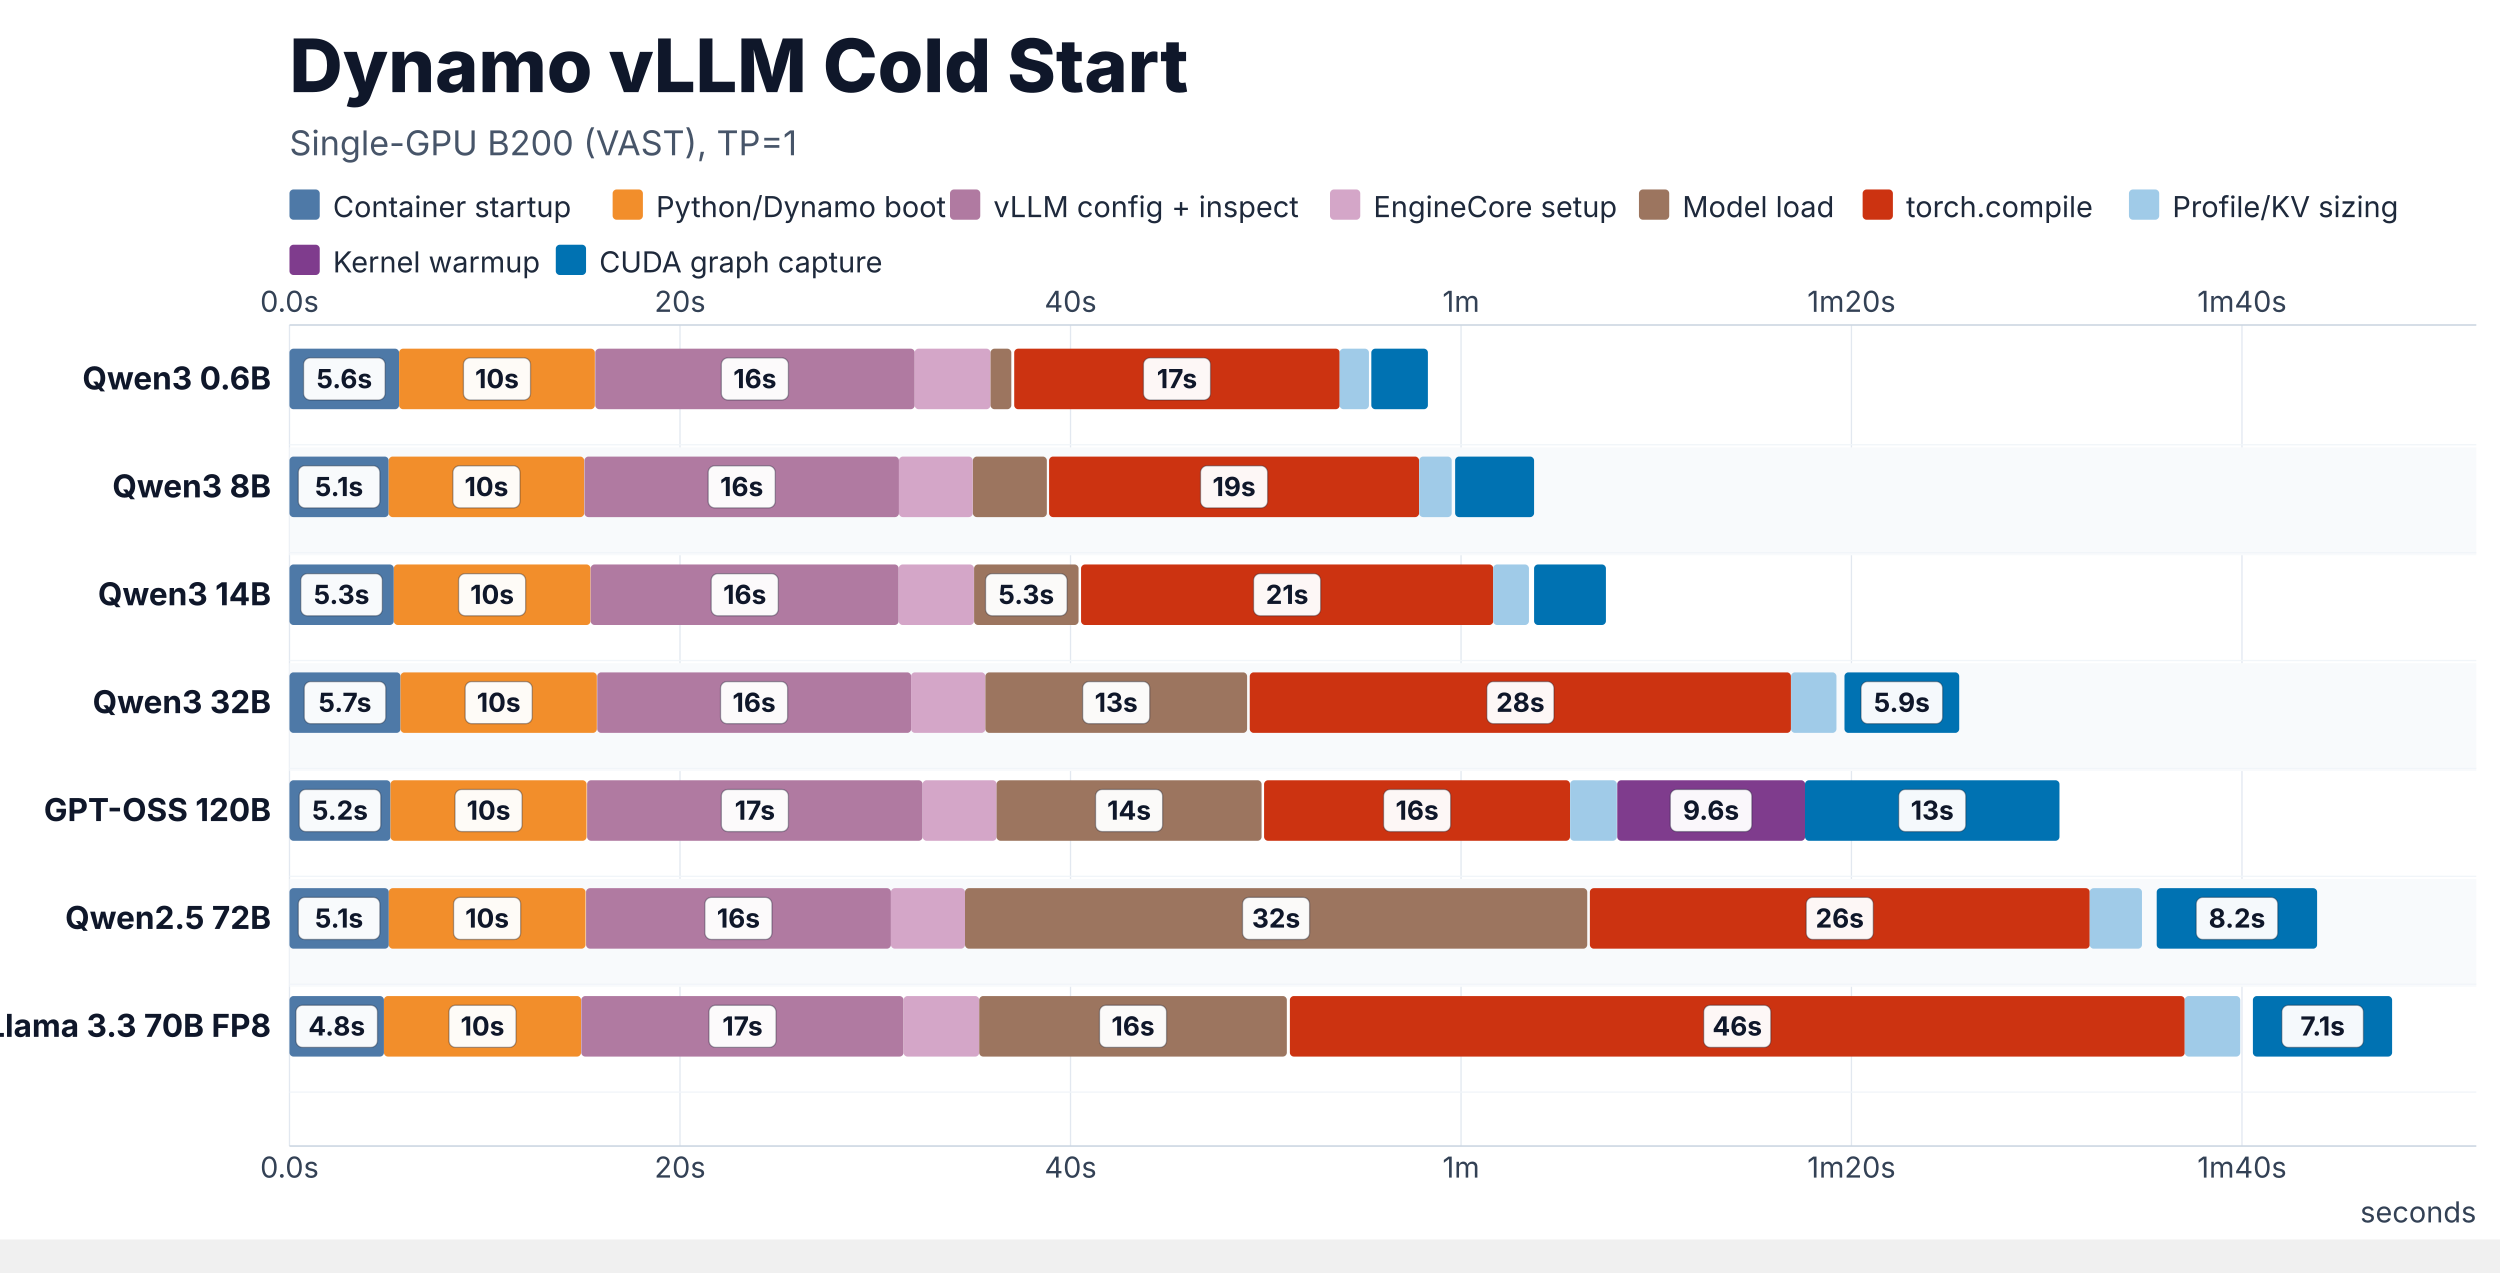
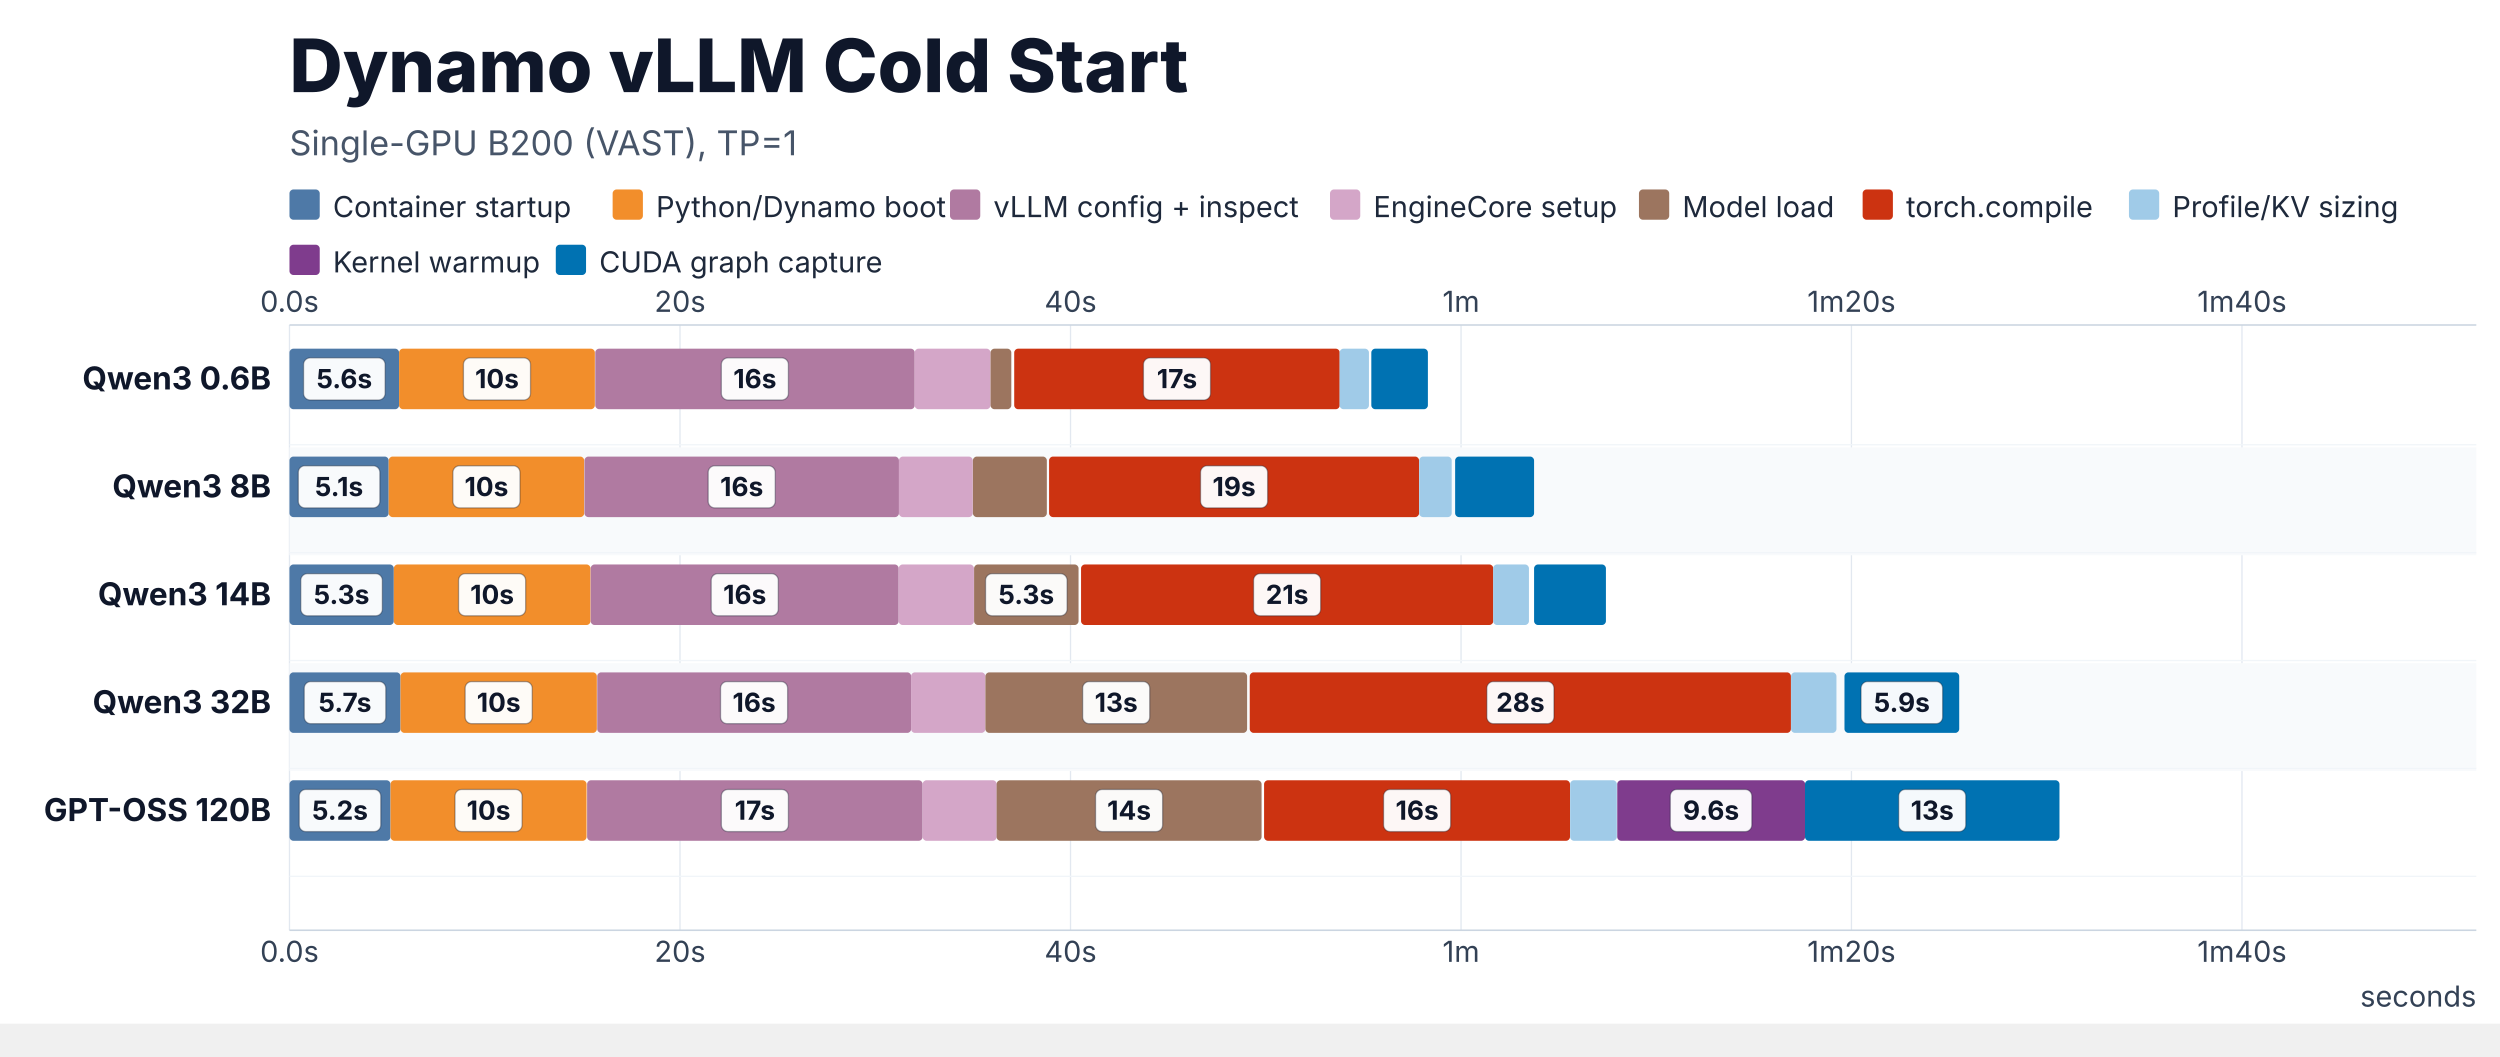
- <svg xmlns="http://www.w3.org/2000/svg" width="1900" height="967" viewBox="0 0 1900 967" role="img" aria-label="Dynamo vLLM cold start serial critical path Gantt chart">
-   <rect width="1900" height="942" fill="#FFFFFF" />
+ <svg xmlns="http://www.w3.org/2000/svg" width="1900" height="803" viewBox="0 0 1900 803" role="img" aria-label="Dynamo vLLM cold start serial critical path Gantt chart">
+   <rect width="1900" height="778" fill="#FFFFFF" />
  <style>
  text { font-family: Inter, ui-sans-serif, system-ui, -apple-system, BlinkMacSystemFont, "Segoe UI", sans-serif; letter-spacing: 0; }
  .title { font-size: 56px; font-weight: 760; fill: #0F172A; }
  .subtitle { font-size: 26px; fill: #475569; }
  .axis { font-size: 22px; fill: #334155; }
  .model { font-size: 24px; font-weight: 700; fill: #0F172A; }
  .legend { font-size: 22px; fill: #1E293B; }
  .bar-label { font-size: 20px; font-weight: 720; }
  .note { font-size: 18px; fill: #64748B; }
</style>
  <text x="220" y="70" class="title">Dynamo vLLM Cold Start</text>
  <text x="220" y="118" class="subtitle">Single-GPU B200 (VAST), TP=1</text>
  <rect x="220" y="144" width="23" height="23" rx="3" fill="#4E79A7" />
  <text x="253" y="165" class="legend">Container startup</text>
  <rect x="465.6" y="144" width="23" height="23" rx="3" fill="#F28E2B" />
  <text x="498.6" y="165" class="legend">Python/Dynamo boot</text>
  <rect x="722" y="144" width="23" height="23" rx="3" fill="#B07AA1" />
  <text x="755" y="165" class="legend">vLLM config + inspect</text>
  <rect x="1010.8" y="144" width="23" height="23" rx="3" fill="#D4A6C8" />
  <text x="1043.8" y="165" class="legend">EngineCore setup</text>
  <rect x="1245.6" y="144" width="23" height="23" rx="3" fill="#9C755F" />
  <text x="1278.6" y="165" class="legend">Model load</text>
  <rect x="1415.6" y="144" width="23" height="23" rx="3" fill="#CC3311" />
  <text x="1448.6" y="165" class="legend">torch.compile</text>
  <rect x="1618" y="144" width="23" height="23" rx="3" fill="#A0CBE8" />
  <text x="1651" y="165" class="legend">Profile/KV sizing</text>
  <rect x="220" y="186" width="23" height="23" rx="3" fill="#7F3C8D" />
  <text x="253" y="207" class="legend">Kernel warmup</text>
  <rect x="422.4" y="186" width="23" height="23" rx="3" fill="#0072B2" />
  <text x="455.4" y="207" class="legend">CUDA graph capture</text>
-   <line x1="220.0" y1="247" x2="220.0" y2="871" stroke="#E2E8F0" stroke-width="1" />
+   <line x1="220.0" y1="247" x2="220.0" y2="707" stroke="#E2E8F0" stroke-width="1" />
  <text x="220.0" y="237" class="axis" text-anchor="middle">0.0s</text>
-   <text x="220.0" y="895" class="axis" text-anchor="middle">0.0s</text>
-   <line x1="516.8" y1="247" x2="516.8" y2="871" stroke="#E2E8F0" stroke-width="1" />
+   <text x="220.0" y="731" class="axis" text-anchor="middle">0.0s</text>
+   <line x1="516.8" y1="247" x2="516.8" y2="707" stroke="#E2E8F0" stroke-width="1" />
  <text x="516.8" y="237" class="axis" text-anchor="middle">20s</text>
-   <text x="516.8" y="895" class="axis" text-anchor="middle">20s</text>
-   <line x1="813.6" y1="247" x2="813.6" y2="871" stroke="#E2E8F0" stroke-width="1" />
+   <text x="516.8" y="731" class="axis" text-anchor="middle">20s</text>
+   <line x1="813.6" y1="247" x2="813.6" y2="707" stroke="#E2E8F0" stroke-width="1" />
  <text x="813.6" y="237" class="axis" text-anchor="middle">40s</text>
-   <text x="813.6" y="895" class="axis" text-anchor="middle">40s</text>
-   <line x1="1110.4" y1="247" x2="1110.4" y2="871" stroke="#E2E8F0" stroke-width="1" />
+   <text x="813.6" y="731" class="axis" text-anchor="middle">40s</text>
+   <line x1="1110.4" y1="247" x2="1110.4" y2="707" stroke="#E2E8F0" stroke-width="1" />
  <text x="1110.4" y="237" class="axis" text-anchor="middle">1m</text>
-   <text x="1110.4" y="895" class="axis" text-anchor="middle">1m</text>
-   <line x1="1407.1" y1="247" x2="1407.1" y2="871" stroke="#E2E8F0" stroke-width="1" />
+   <text x="1110.4" y="731" class="axis" text-anchor="middle">1m</text>
+   <line x1="1407.1" y1="247" x2="1407.1" y2="707" stroke="#E2E8F0" stroke-width="1" />
  <text x="1407.1" y="237" class="axis" text-anchor="middle">1m20s</text>
-   <text x="1407.1" y="895" class="axis" text-anchor="middle">1m20s</text>
-   <line x1="1703.9" y1="247" x2="1703.9" y2="871" stroke="#E2E8F0" stroke-width="1" />
+   <text x="1407.1" y="731" class="axis" text-anchor="middle">1m20s</text>
+   <line x1="1703.9" y1="247" x2="1703.9" y2="707" stroke="#E2E8F0" stroke-width="1" />
  <text x="1703.9" y="237" class="axis" text-anchor="middle">1m40s</text>
-   <text x="1703.9" y="895" class="axis" text-anchor="middle">1m40s</text>
+   <text x="1703.9" y="731" class="axis" text-anchor="middle">1m40s</text>
  <line x1="220" y1="247" x2="1882" y2="247" stroke="#CBD5E1" stroke-width="1.2" />
-   <line x1="220" y1="871" x2="1882" y2="871" stroke="#CBD5E1" stroke-width="1.2" />
-   <text x="1882" y="929" class="axis" text-anchor="end">seconds</text>
+   <line x1="220" y1="707" x2="1882" y2="707" stroke="#CBD5E1" stroke-width="1.2" />
+   <text x="1882" y="765" class="axis" text-anchor="end">seconds</text>
  <line x1="220" y1="338" x2="1882" y2="338" stroke="#F1F5F9" stroke-width="1" />
  <text x="206" y="296" class="model" text-anchor="end">Qwen3 0.6B</text>
  <rect x="220.0" y="265" width="83.3" height="46" rx="3" fill="#4E79A7">
</rect>
  <rect x="230.7" y="272" width="62.0" height="32" rx="5" fill="#FFFFFF" fill-opacity="0.96" stroke="#0F172A" stroke-opacity="0.35" />
  <text x="261.7" y="295" class="bar-label" fill="#0F172A" text-anchor="middle">5.6s</text>
  <rect x="303.3" y="265" width="148.8" height="46" rx="3" fill="#F28E2B">
</rect>
  <rect x="352.2" y="272" width="51.0" height="32" rx="5" fill="#FFFFFF" fill-opacity="0.96" stroke="#0F172A" stroke-opacity="0.35" />
  <text x="377.7" y="295" class="bar-label" fill="#0F172A" text-anchor="middle">10s</text>
  <rect x="452.4" y="265" width="242.8" height="46" rx="3" fill="#B07AA1">
</rect>
  <rect x="548.2" y="272" width="51.0" height="32" rx="5" fill="#FFFFFF" fill-opacity="0.96" stroke="#0F172A" stroke-opacity="0.35" />
  <text x="573.7" y="295" class="bar-label" fill="#0F172A" text-anchor="middle">16s</text>
  <rect x="695.1" y="265" width="57.7" height="46" rx="3" fill="#D4A6C8">
</rect>
  <rect x="752.8" y="265" width="15.8" height="46" rx="3" fill="#9C755F">
</rect>
  <rect x="770.8" y="265" width="247.4" height="46" rx="3" fill="#CC3311">
</rect>
  <rect x="869.0" y="272" width="51.0" height="32" rx="5" fill="#FFFFFF" fill-opacity="0.96" stroke="#0F172A" stroke-opacity="0.35" />
  <text x="894.5" y="295" class="bar-label" fill="#0F172A" text-anchor="middle">17s</text>
  <rect x="1018.1" y="265" width="22.3" height="46" rx="3" fill="#A0CBE8">
</rect>
  <rect x="1042.2" y="265" width="43.0" height="46" rx="3" fill="#0072B2">
</rect>
  <rect x="220" y="340" width="1662" height="82" fill="#F8FAFC" />
  <line x1="220" y1="420" x2="1882" y2="420" stroke="#F1F5F9" stroke-width="1" />
  <text x="206" y="378" class="model" text-anchor="end">Qwen3 8B</text>
  <rect x="220.0" y="347" width="75.4" height="46" rx="3" fill="#4E79A7">
</rect>
  <rect x="226.7" y="354" width="62.0" height="32" rx="5" fill="#FFFFFF" fill-opacity="0.96" stroke="#0F172A" stroke-opacity="0.35" />
  <text x="257.7" y="377" class="bar-label" fill="#0F172A" text-anchor="middle">5.1s</text>
  <rect x="295.4" y="347" width="148.6" height="46" rx="3" fill="#F28E2B">
</rect>
  <rect x="344.2" y="354" width="51.0" height="32" rx="5" fill="#FFFFFF" fill-opacity="0.96" stroke="#0F172A" stroke-opacity="0.35" />
  <text x="369.7" y="377" class="bar-label" fill="#0F172A" text-anchor="middle">10s</text>
  <rect x="444.2" y="347" width="239.0" height="46" rx="3" fill="#B07AA1">
</rect>
  <rect x="538.2" y="354" width="51.0" height="32" rx="5" fill="#FFFFFF" fill-opacity="0.96" stroke="#0F172A" stroke-opacity="0.35" />
  <text x="563.7" y="377" class="bar-label" fill="#0F172A" text-anchor="middle">16s</text>
  <rect x="683.2" y="347" width="56.1" height="46" rx="3" fill="#D4A6C8">
</rect>
  <rect x="739.4" y="347" width="56.2" height="46" rx="3" fill="#9C755F">
</rect>
  <rect x="797.3" y="347" width="281.2" height="46" rx="3" fill="#CC3311">
</rect>
  <rect x="912.4" y="354" width="51.0" height="32" rx="5" fill="#FFFFFF" fill-opacity="0.96" stroke="#0F172A" stroke-opacity="0.35" />
  <text x="937.9" y="377" class="bar-label" fill="#0F172A" text-anchor="middle">19s</text>
  <rect x="1078.6" y="347" width="24.7" height="46" rx="3" fill="#A0CBE8">
</rect>
  <rect x="1105.9" y="347" width="60.0" height="46" rx="3" fill="#0072B2">
</rect>
  <line x1="220" y1="502" x2="1882" y2="502" stroke="#F1F5F9" stroke-width="1" />
  <text x="206" y="460" class="model" text-anchor="end">Qwen3 14B</text>
  <rect x="220.0" y="429" width="79.3" height="46" rx="3" fill="#4E79A7">
</rect>
  <rect x="228.6" y="436" width="62.0" height="32" rx="5" fill="#FFFFFF" fill-opacity="0.96" stroke="#0F172A" stroke-opacity="0.35" />
  <text x="259.6" y="459" class="bar-label" fill="#0F172A" text-anchor="middle">5.3s</text>
  <rect x="299.3" y="429" width="149.5" height="46" rx="3" fill="#F28E2B">
</rect>
  <rect x="348.5" y="436" width="51.0" height="32" rx="5" fill="#FFFFFF" fill-opacity="0.96" stroke="#0F172A" stroke-opacity="0.35" />
  <text x="374.0" y="459" class="bar-label" fill="#0F172A" text-anchor="middle">10s</text>
  <rect x="448.9" y="429" width="234.1" height="46" rx="3" fill="#B07AA1">
</rect>
  <rect x="540.5" y="436" width="51.0" height="32" rx="5" fill="#FFFFFF" fill-opacity="0.96" stroke="#0F172A" stroke-opacity="0.35" />
  <text x="566.0" y="459" class="bar-label" fill="#0F172A" text-anchor="middle">16s</text>
  <rect x="683.0" y="429" width="57.2" height="46" rx="3" fill="#D4A6C8">
</rect>
  <rect x="740.3" y="429" width="79.4" height="46" rx="3" fill="#9C755F">
</rect>
  <rect x="749.0" y="436" width="62.0" height="32" rx="5" fill="#FFFFFF" fill-opacity="0.96" stroke="#0F172A" stroke-opacity="0.35" />
  <text x="780.0" y="459" class="bar-label" fill="#0F172A" text-anchor="middle">5.3s</text>
  <rect x="821.6" y="429" width="313.3" height="46" rx="3" fill="#CC3311">
</rect>
  <rect x="952.7" y="436" width="51.0" height="32" rx="5" fill="#FFFFFF" fill-opacity="0.96" stroke="#0F172A" stroke-opacity="0.35" />
  <text x="978.2" y="459" class="bar-label" fill="#0F172A" text-anchor="middle">21s</text>
  <rect x="1134.8" y="429" width="27.2" height="46" rx="3" fill="#A0CBE8">
</rect>
  <rect x="1165.9" y="429" width="54.6" height="46" rx="3" fill="#0072B2">
</rect>
  <rect x="220" y="504" width="1662" height="82" fill="#F8FAFC" />
  <line x1="220" y1="584" x2="1882" y2="584" stroke="#F1F5F9" stroke-width="1" />
  <text x="206" y="542" class="model" text-anchor="end">Qwen3 32B</text>
  <rect x="220.0" y="511" width="84.4" height="46" rx="3" fill="#4E79A7">
</rect>
  <rect x="231.2" y="518" width="62.0" height="32" rx="5" fill="#FFFFFF" fill-opacity="0.96" stroke="#0F172A" stroke-opacity="0.35" />
  <text x="262.2" y="541" class="bar-label" fill="#0F172A" text-anchor="middle">5.7s</text>
  <rect x="304.4" y="511" width="149.2" height="46" rx="3" fill="#F28E2B">
</rect>
  <rect x="353.5" y="518" width="51.0" height="32" rx="5" fill="#FFFFFF" fill-opacity="0.96" stroke="#0F172A" stroke-opacity="0.35" />
  <text x="379.0" y="541" class="bar-label" fill="#0F172A" text-anchor="middle">10s</text>
  <rect x="453.9" y="511" width="238.6" height="46" rx="3" fill="#B07AA1">
</rect>
  <rect x="547.6" y="518" width="51.0" height="32" rx="5" fill="#FFFFFF" fill-opacity="0.96" stroke="#0F172A" stroke-opacity="0.35" />
  <text x="573.1" y="541" class="bar-label" fill="#0F172A" text-anchor="middle">16s</text>
  <rect x="692.4" y="511" width="56.5" height="46" rx="3" fill="#D4A6C8">
</rect>
  <rect x="748.9" y="511" width="198.9" height="46" rx="3" fill="#9C755F">
</rect>
  <rect x="822.8" y="518" width="51.0" height="32" rx="5" fill="#FFFFFF" fill-opacity="0.96" stroke="#0F172A" stroke-opacity="0.35" />
  <text x="848.3" y="541" class="bar-label" fill="#0F172A" text-anchor="middle">13s</text>
  <rect x="949.8" y="511" width="411.3" height="46" rx="3" fill="#CC3311">
</rect>
  <rect x="1130.0" y="518" width="51.0" height="32" rx="5" fill="#FFFFFF" fill-opacity="0.96" stroke="#0F172A" stroke-opacity="0.35" />
  <text x="1155.5" y="541" class="bar-label" fill="#0F172A" text-anchor="middle">28s</text>
  <rect x="1361.2" y="511" width="34.5" height="46" rx="3" fill="#A0CBE8">
</rect>
  <rect x="1401.8" y="511" width="87.2" height="46" rx="3" fill="#0072B2">
</rect>
  <rect x="1414.4" y="518" width="62.0" height="32" rx="5" fill="#FFFFFF" fill-opacity="0.96" stroke="#0F172A" stroke-opacity="0.35" />
  <text x="1445.4" y="541" class="bar-label" fill="#0F172A" text-anchor="middle">5.9s</text>
  <line x1="220" y1="666" x2="1882" y2="666" stroke="#F1F5F9" stroke-width="1" />
  <text x="206" y="624" class="model" text-anchor="end">GPT-OSS 120B</text>
  <rect x="220.0" y="593" width="76.8" height="46" rx="3" fill="#4E79A7">
</rect>
  <rect x="227.4" y="600" width="62.0" height="32" rx="5" fill="#FFFFFF" fill-opacity="0.96" stroke="#0F172A" stroke-opacity="0.35" />
  <text x="258.4" y="623" class="bar-label" fill="#0F172A" text-anchor="middle">5.2s</text>
  <rect x="296.8" y="593" width="149.0" height="46" rx="3" fill="#F28E2B">
</rect>
  <rect x="345.8" y="600" width="51.0" height="32" rx="5" fill="#FFFFFF" fill-opacity="0.96" stroke="#0F172A" stroke-opacity="0.35" />
  <text x="371.3" y="623" class="bar-label" fill="#0F172A" text-anchor="middle">10s</text>
  <rect x="446.2" y="593" width="255.0" height="46" rx="3" fill="#B07AA1">
</rect>
  <rect x="548.2" y="600" width="51.0" height="32" rx="5" fill="#FFFFFF" fill-opacity="0.96" stroke="#0F172A" stroke-opacity="0.35" />
  <text x="573.7" y="623" class="bar-label" fill="#0F172A" text-anchor="middle">17s</text>
  <rect x="701.2" y="593" width="56.3" height="46" rx="3" fill="#D4A6C8">
</rect>
  <rect x="757.4" y="593" width="201.4" height="46" rx="3" fill="#9C755F">
</rect>
  <rect x="832.6" y="600" width="51.0" height="32" rx="5" fill="#FFFFFF" fill-opacity="0.96" stroke="#0F172A" stroke-opacity="0.35" />
  <text x="858.1" y="623" class="bar-label" fill="#0F172A" text-anchor="middle">14s</text>
  <rect x="960.7" y="593" width="232.5" height="46" rx="3" fill="#CC3311">
</rect>
  <rect x="1051.5" y="600" width="51.0" height="32" rx="5" fill="#FFFFFF" fill-opacity="0.96" stroke="#0F172A" stroke-opacity="0.35" />
  <text x="1077.0" y="623" class="bar-label" fill="#0F172A" text-anchor="middle">16s</text>
  <rect x="1193.3" y="593" width="35.5" height="46" rx="3" fill="#A0CBE8">
</rect>
  <rect x="1229.1" y="593" width="142.8" height="46" rx="3" fill="#7F3C8D">
</rect>
  <rect x="1269.4" y="600" width="62.0" height="32" rx="5" fill="#FFFFFF" fill-opacity="0.96" stroke="#0F172A" stroke-opacity="0.35" />
  <text x="1300.4" y="623" class="bar-label" fill="#0F172A" text-anchor="middle">9.6s</text>
  <rect x="1371.8" y="593" width="193.4" height="46" rx="3" fill="#0072B2">
</rect>
  <rect x="1443.0" y="600" width="51.0" height="32" rx="5" fill="#FFFFFF" fill-opacity="0.96" stroke="#0F172A" stroke-opacity="0.35" />
  <text x="1468.5" y="623" class="bar-label" fill="#0F172A" text-anchor="middle">13s</text>
-   <rect x="220" y="668" width="1662" height="82" fill="#F8FAFC" />
-   <line x1="220" y1="748" x2="1882" y2="748" stroke="#F1F5F9" stroke-width="1" />
-   <text x="206" y="706" class="model" text-anchor="end">Qwen2.5 72B</text>
-   <rect x="220.0" y="675" width="75.5" height="46" rx="3" fill="#4E79A7">
- </rect>
-   <rect x="226.7" y="682" width="62.0" height="32" rx="5" fill="#FFFFFF" fill-opacity="0.96" stroke="#0F172A" stroke-opacity="0.35" />
-   <text x="257.7" y="705" class="bar-label" fill="#0F172A" text-anchor="middle">5.1s</text>
-   <rect x="295.5" y="675" width="149.5" height="46" rx="3" fill="#F28E2B">
- </rect>
-   <rect x="344.7" y="682" width="51.0" height="32" rx="5" fill="#FFFFFF" fill-opacity="0.96" stroke="#0F172A" stroke-opacity="0.35" />
-   <text x="370.2" y="705" class="bar-label" fill="#0F172A" text-anchor="middle">10s</text>
-   <rect x="445.4" y="675" width="231.7" height="46" rx="3" fill="#B07AA1">
- </rect>
-   <rect x="535.7" y="682" width="51.0" height="32" rx="5" fill="#FFFFFF" fill-opacity="0.96" stroke="#0F172A" stroke-opacity="0.35" />
-   <text x="561.2" y="705" class="bar-label" fill="#0F172A" text-anchor="middle">16s</text>
-   <rect x="677.1" y="675" width="56.3" height="46" rx="3" fill="#D4A6C8">
- </rect>
-   <rect x="733.4" y="675" width="472.9" height="46" rx="3" fill="#9C755F">
- </rect>
-   <rect x="944.3" y="682" width="51.0" height="32" rx="5" fill="#FFFFFF" fill-opacity="0.96" stroke="#0F172A" stroke-opacity="0.35" />
-   <text x="969.8" y="705" class="bar-label" fill="#0F172A" text-anchor="middle">32s</text>
-   <rect x="1208.3" y="675" width="379.9" height="46" rx="3" fill="#CC3311">
- </rect>
-   <rect x="1372.7" y="682" width="51.0" height="32" rx="5" fill="#FFFFFF" fill-opacity="0.96" stroke="#0F172A" stroke-opacity="0.35" />
-   <text x="1398.2" y="705" class="bar-label" fill="#0F172A" text-anchor="middle">26s</text>
-   <rect x="1588.2" y="675" width="39.7" height="46" rx="3" fill="#A0CBE8">
- </rect>
-   <rect x="1639.1" y="675" width="121.9" height="46" rx="3" fill="#0072B2">
- </rect>
-   <rect x="1669.1" y="682" width="62.0" height="32" rx="5" fill="#FFFFFF" fill-opacity="0.96" stroke="#0F172A" stroke-opacity="0.35" />
-   <text x="1700.1" y="705" class="bar-label" fill="#0F172A" text-anchor="middle">8.2s</text>
-   <line x1="220" y1="830" x2="1882" y2="830" stroke="#F1F5F9" stroke-width="1" />
-   <text x="206" y="788" class="model" text-anchor="end">Llama 3.3 70B FP8</text>
-   <rect x="220.0" y="757" width="71.8" height="46" rx="3" fill="#4E79A7">
- </rect>
-   <rect x="224.9" y="764" width="62.0" height="32" rx="5" fill="#FFFFFF" fill-opacity="0.96" stroke="#0F172A" stroke-opacity="0.35" />
-   <text x="255.9" y="787" class="bar-label" fill="#0F172A" text-anchor="middle">4.8s</text>
-   <rect x="291.8" y="757" width="149.8" height="46" rx="3" fill="#F28E2B">
- </rect>
-   <rect x="341.2" y="764" width="51.0" height="32" rx="5" fill="#FFFFFF" fill-opacity="0.96" stroke="#0F172A" stroke-opacity="0.35" />
-   <text x="366.7" y="787" class="bar-label" fill="#0F172A" text-anchor="middle">10s</text>
-   <rect x="441.8" y="757" width="244.9" height="46" rx="3" fill="#B07AA1">
- </rect>
-   <rect x="538.8" y="764" width="51.0" height="32" rx="5" fill="#FFFFFF" fill-opacity="0.96" stroke="#0F172A" stroke-opacity="0.35" />
-   <text x="564.3" y="787" class="bar-label" fill="#0F172A" text-anchor="middle">17s</text>
-   <rect x="686.7" y="757" width="57.5" height="46" rx="3" fill="#D4A6C8">
- </rect>
-   <rect x="744.2" y="757" width="233.8" height="46" rx="3" fill="#9C755F">
- </rect>
-   <rect x="835.6" y="764" width="51.0" height="32" rx="5" fill="#FFFFFF" fill-opacity="0.96" stroke="#0F172A" stroke-opacity="0.35" />
-   <text x="861.1" y="787" class="bar-label" fill="#0F172A" text-anchor="middle">16s</text>
-   <rect x="980.3" y="757" width="680.1" height="46" rx="3" fill="#CC3311">
- </rect>
-   <rect x="1294.8" y="764" width="51.0" height="32" rx="5" fill="#FFFFFF" fill-opacity="0.96" stroke="#0F172A" stroke-opacity="0.35" />
-   <text x="1320.3" y="787" class="bar-label" fill="#0F172A" text-anchor="middle">46s</text>
-   <rect x="1660.4" y="757" width="42.2" height="46" rx="3" fill="#A0CBE8">
- </rect>
-   <rect x="1712.2" y="757" width="105.8" height="46" rx="3" fill="#0072B2">
- </rect>
-   <rect x="1734.2" y="764" width="62.0" height="32" rx="5" fill="#FFFFFF" fill-opacity="0.96" stroke="#0F172A" stroke-opacity="0.35" />
-   <text x="1765.2" y="787" class="bar-label" fill="#0F172A" text-anchor="middle">7.1s</text>
</svg>
